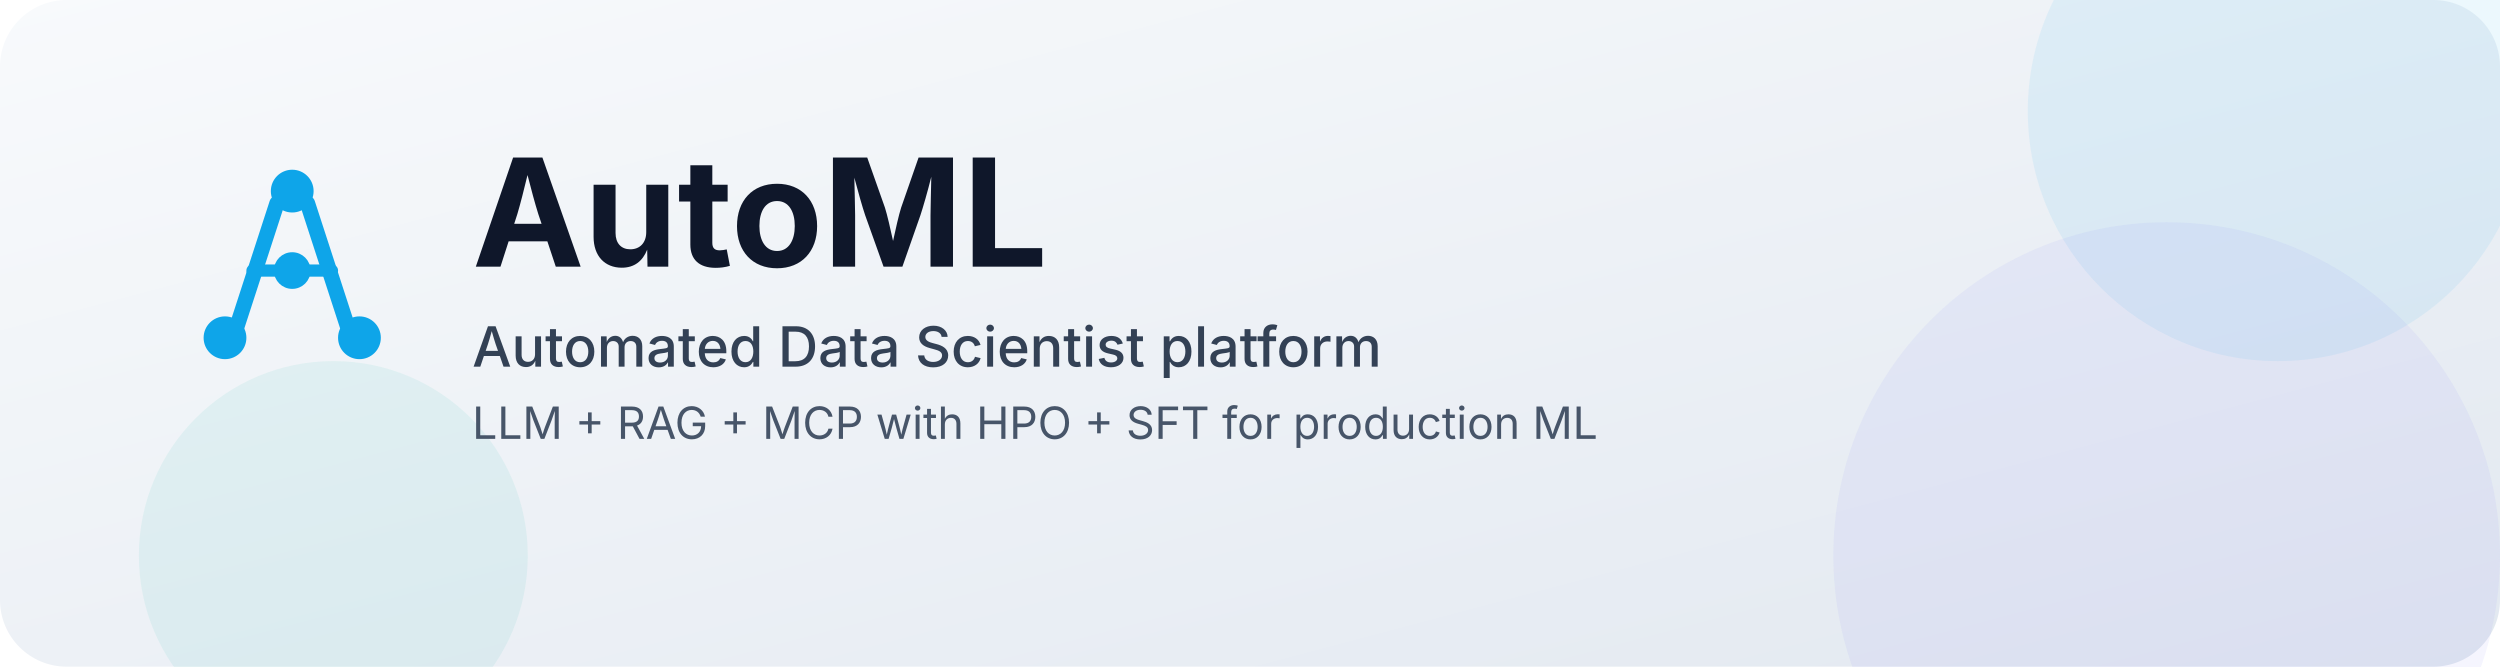
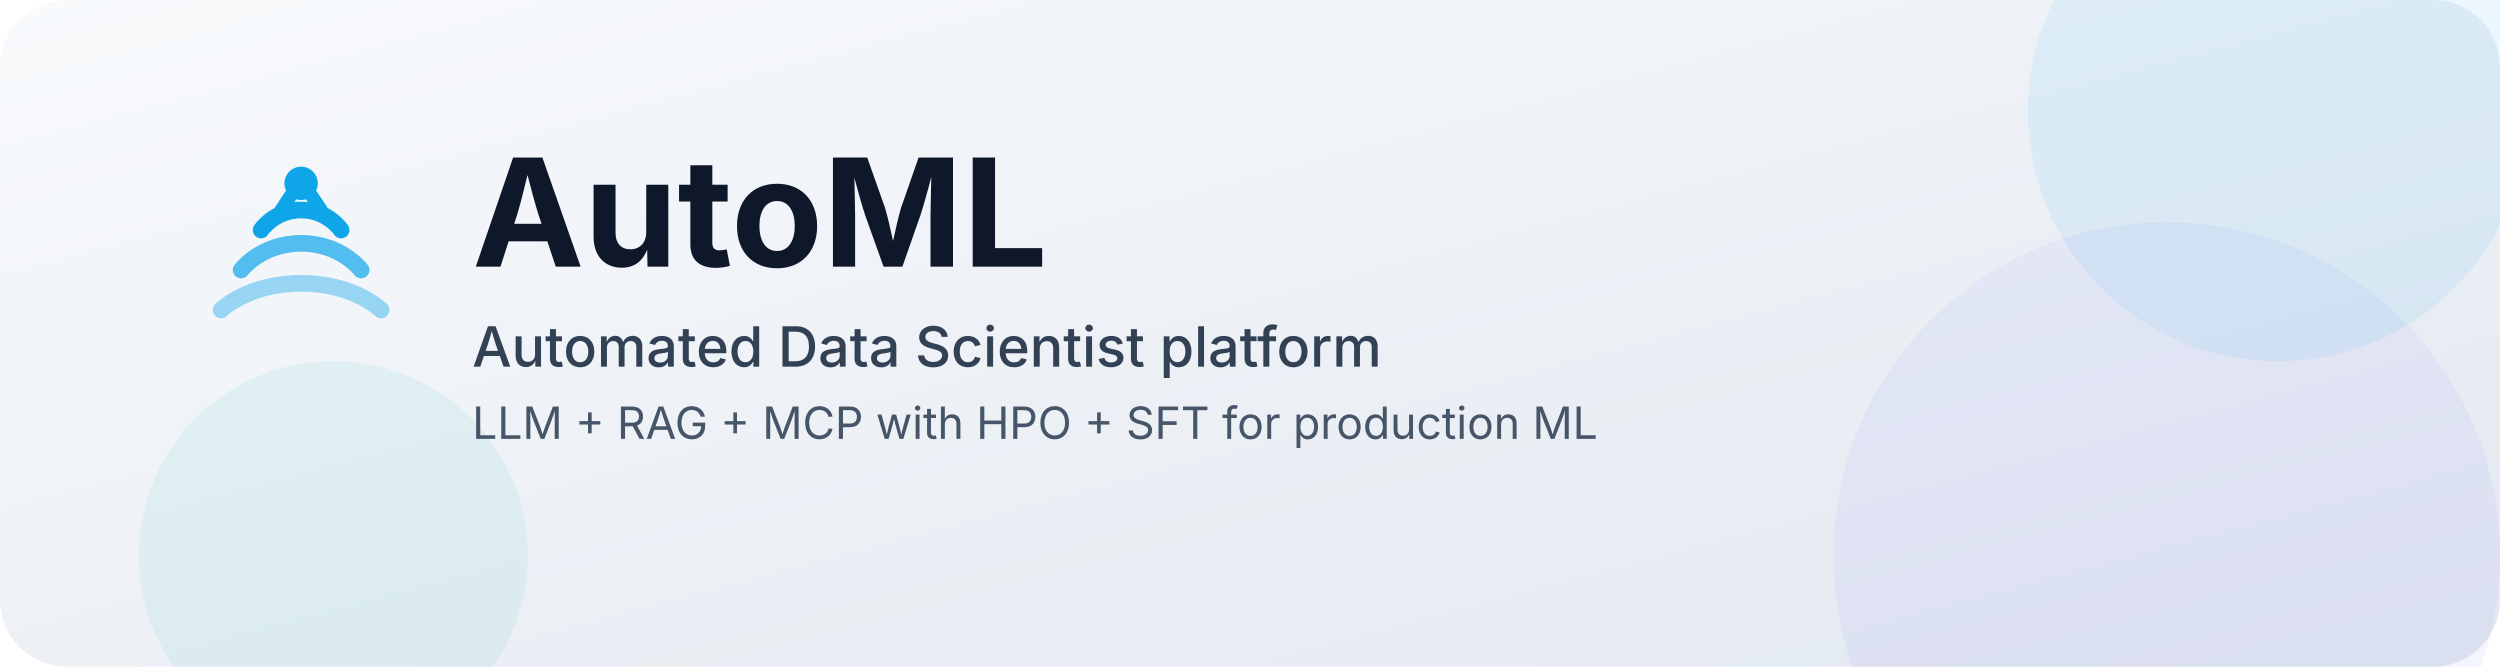
<svg xmlns="http://www.w3.org/2000/svg" viewBox="0 0 900 240" role="img" aria-label="AutoML">
  <defs>
    <linearGradient id="bg" x1="0" y1="0" x2="1" y2="1">
      <stop offset="0%" stop-color="#f8fafc" />
      <stop offset="100%" stop-color="#e2e8f0" />
    </linearGradient>
  </defs>
  <rect width="900" height="240" rx="24" fill="url(#bg)" />
  <circle cx="820" cy="40" r="90" fill="#0ea5e9" opacity="0.08" />
  <circle cx="780" cy="200" r="120" fill="#6366f1" opacity="0.07" />
  <circle cx="120" cy="200" r="70" fill="#14b8a6" opacity="0.08" />
-   <g transform="translate(70 60) scale(2.2)" fill="#0ea5e9" stroke="#0ea5e9">
-     <circle cx="16" cy="4" r="3" />
-     <circle cx="5" cy="28" r="3" />
-     <circle cx="27" cy="28" r="3" />
-     <circle cx="16" cy="17" r="2.5" />
-     <path d="M13.5 6L7 26" stroke-width="2.5" stroke-linecap="round" />
-     <path d="M18.5 6L25 26" stroke-width="2.5" stroke-linecap="round" />
-     <path d="M9.5 17H13.5" stroke-width="2" stroke-linecap="round" />
-     <path d="M18.5 17H22.5" stroke-width="2" stroke-linecap="round" />
+   <g transform="translate(70 54) scale(2.4)" fill="none" stroke="#0ea5e9">
+     <path d="M4 24C4 24 8 20 16 20C24 20 28 24 28 24" stroke-width="2.5" stroke-linecap="round" opacity="0.4" />
+     <path d="M7 18C7 18 10 14 16 14C22 14 25 18 25 18" stroke-width="2.5" stroke-linecap="round" opacity="0.7" />
+     <path d="M10 12C10 12 12 9 16 9C20 9 22 12 22 12" stroke-width="2.5" stroke-linecap="round" />
+     <circle cx="16" cy="5" r="2.5" fill="#0ea5e9" stroke="none" />
+     <path d="M13 9L15 6" stroke-width="2" stroke-linecap="round" />
+     <path d="M19 9L17 6" stroke-width="2" stroke-linecap="round" />
  </g>
  <style>
    .title { font: 700 54px "Space Grotesk", "IBM Plex Sans", "Inter", system-ui, -apple-system, "Segoe UI", sans-serif; }
    .tagline { font: 500 20px "Space Grotesk", "IBM Plex Sans", "Inter", system-ui, -apple-system, "Segoe UI", sans-serif; }
    .subline { font: 400 16px "Space Grotesk", "IBM Plex Sans", "Inter", system-ui, -apple-system, "Segoe UI", sans-serif; }
  </style>
  <text x="170" y="96" class="title" fill="#0f172a">AutoML</text>
  <text x="170" y="132" class="tagline" fill="#334155">Automated Data Scientist platform</text>
  <text x="170" y="158" class="subline" fill="#475569">LLM + RAG + MCP with HPO + SFT for production ML</text>
</svg>
